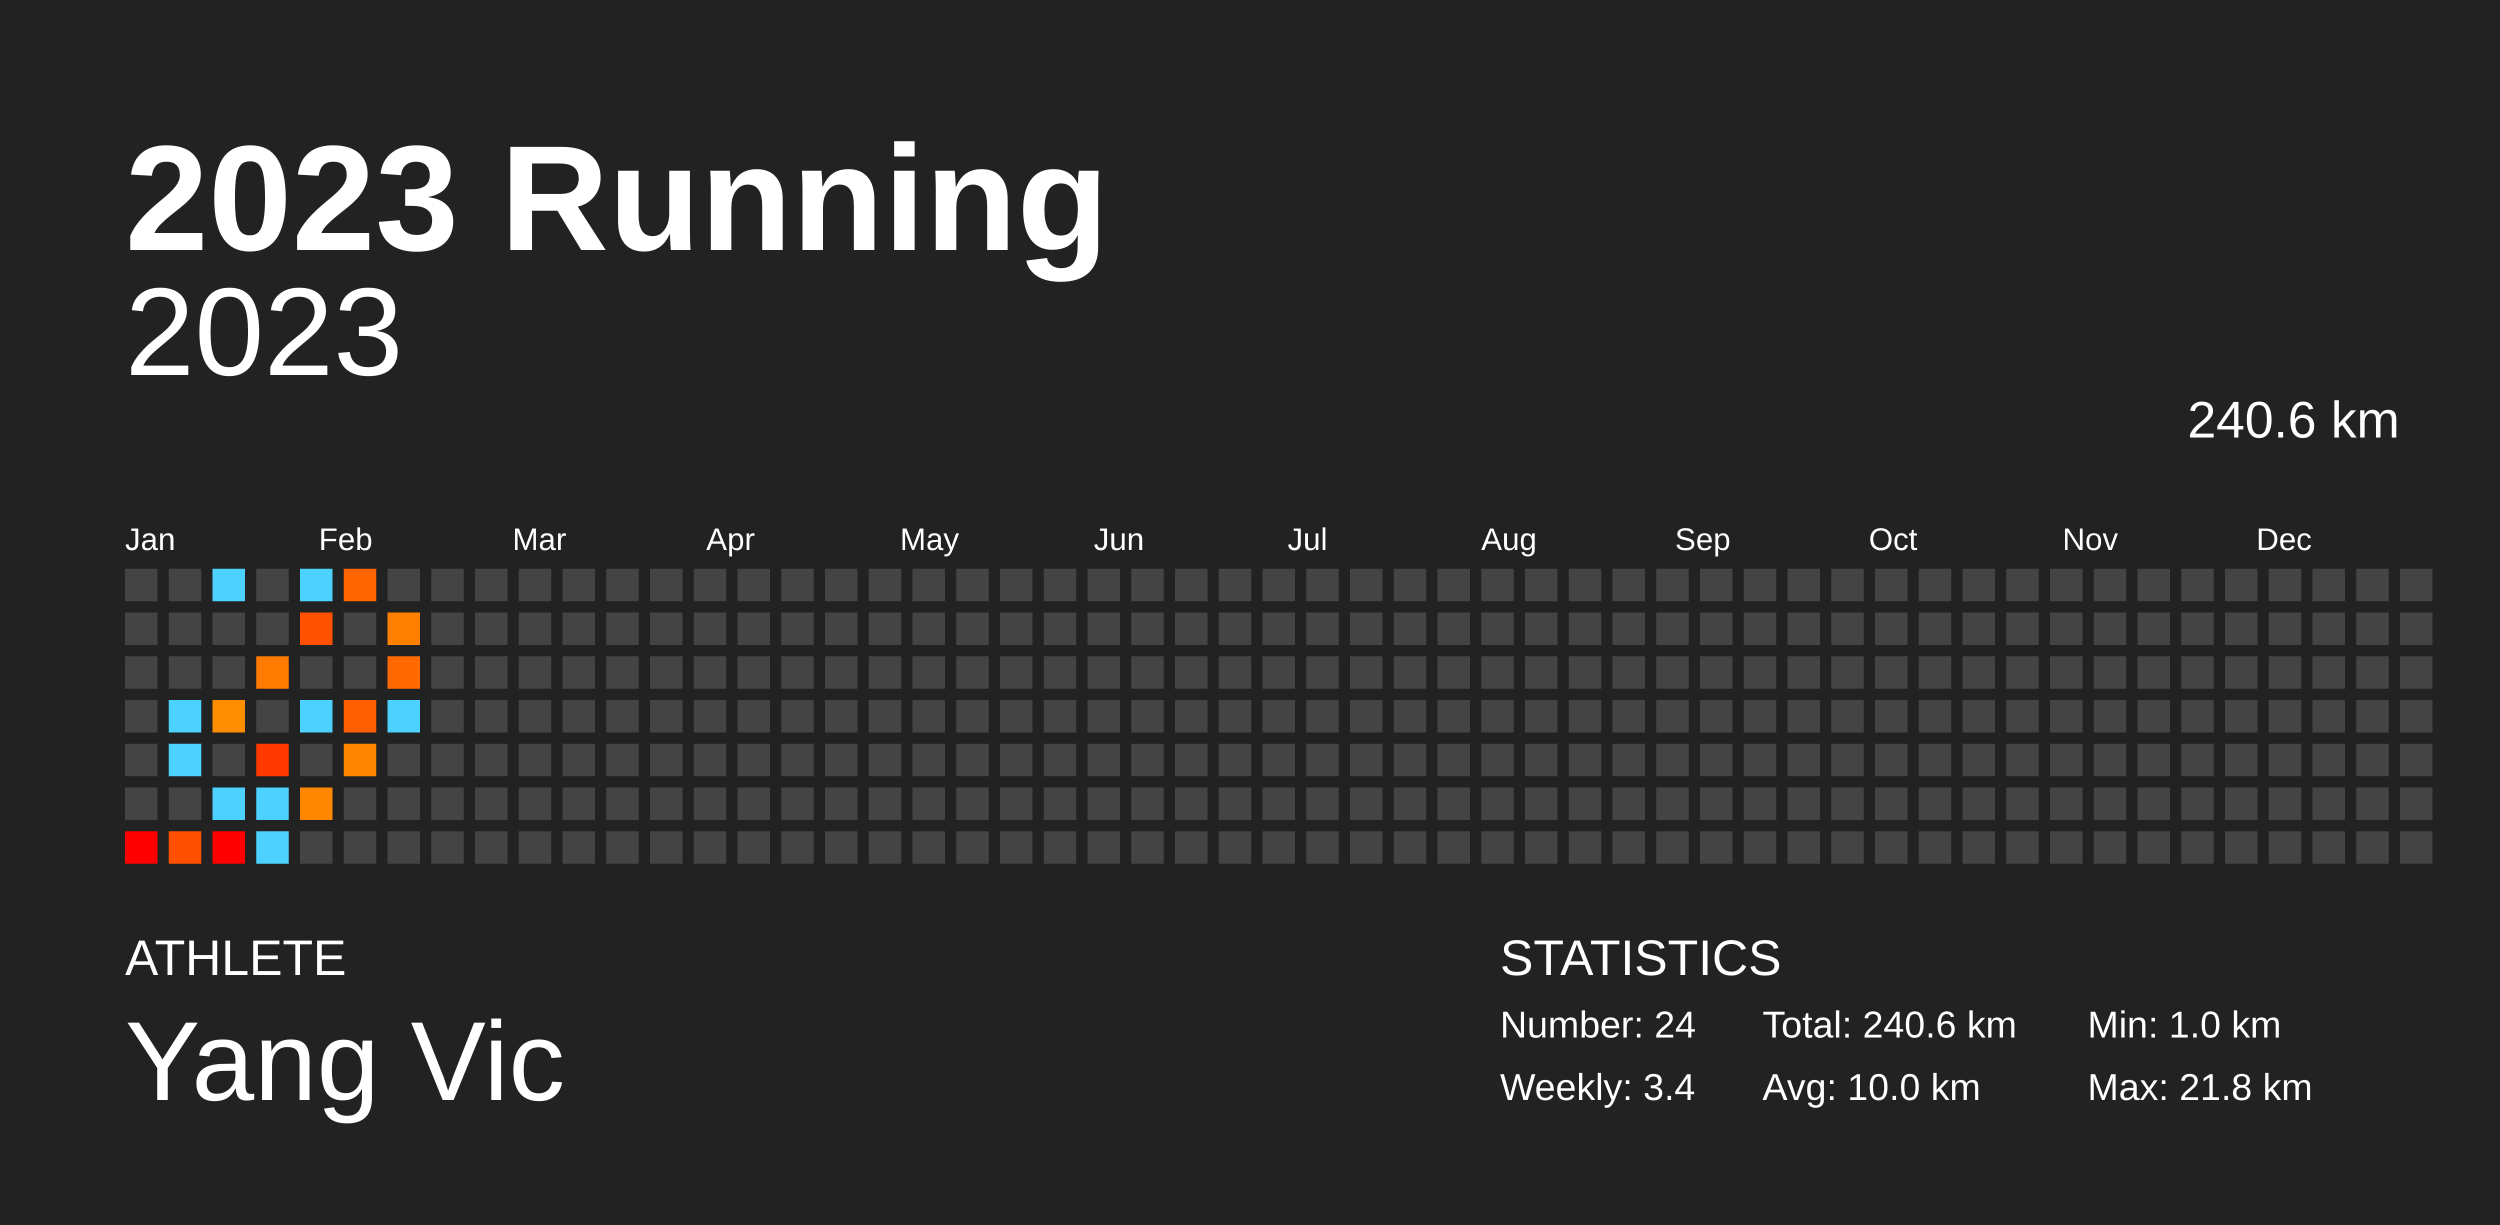
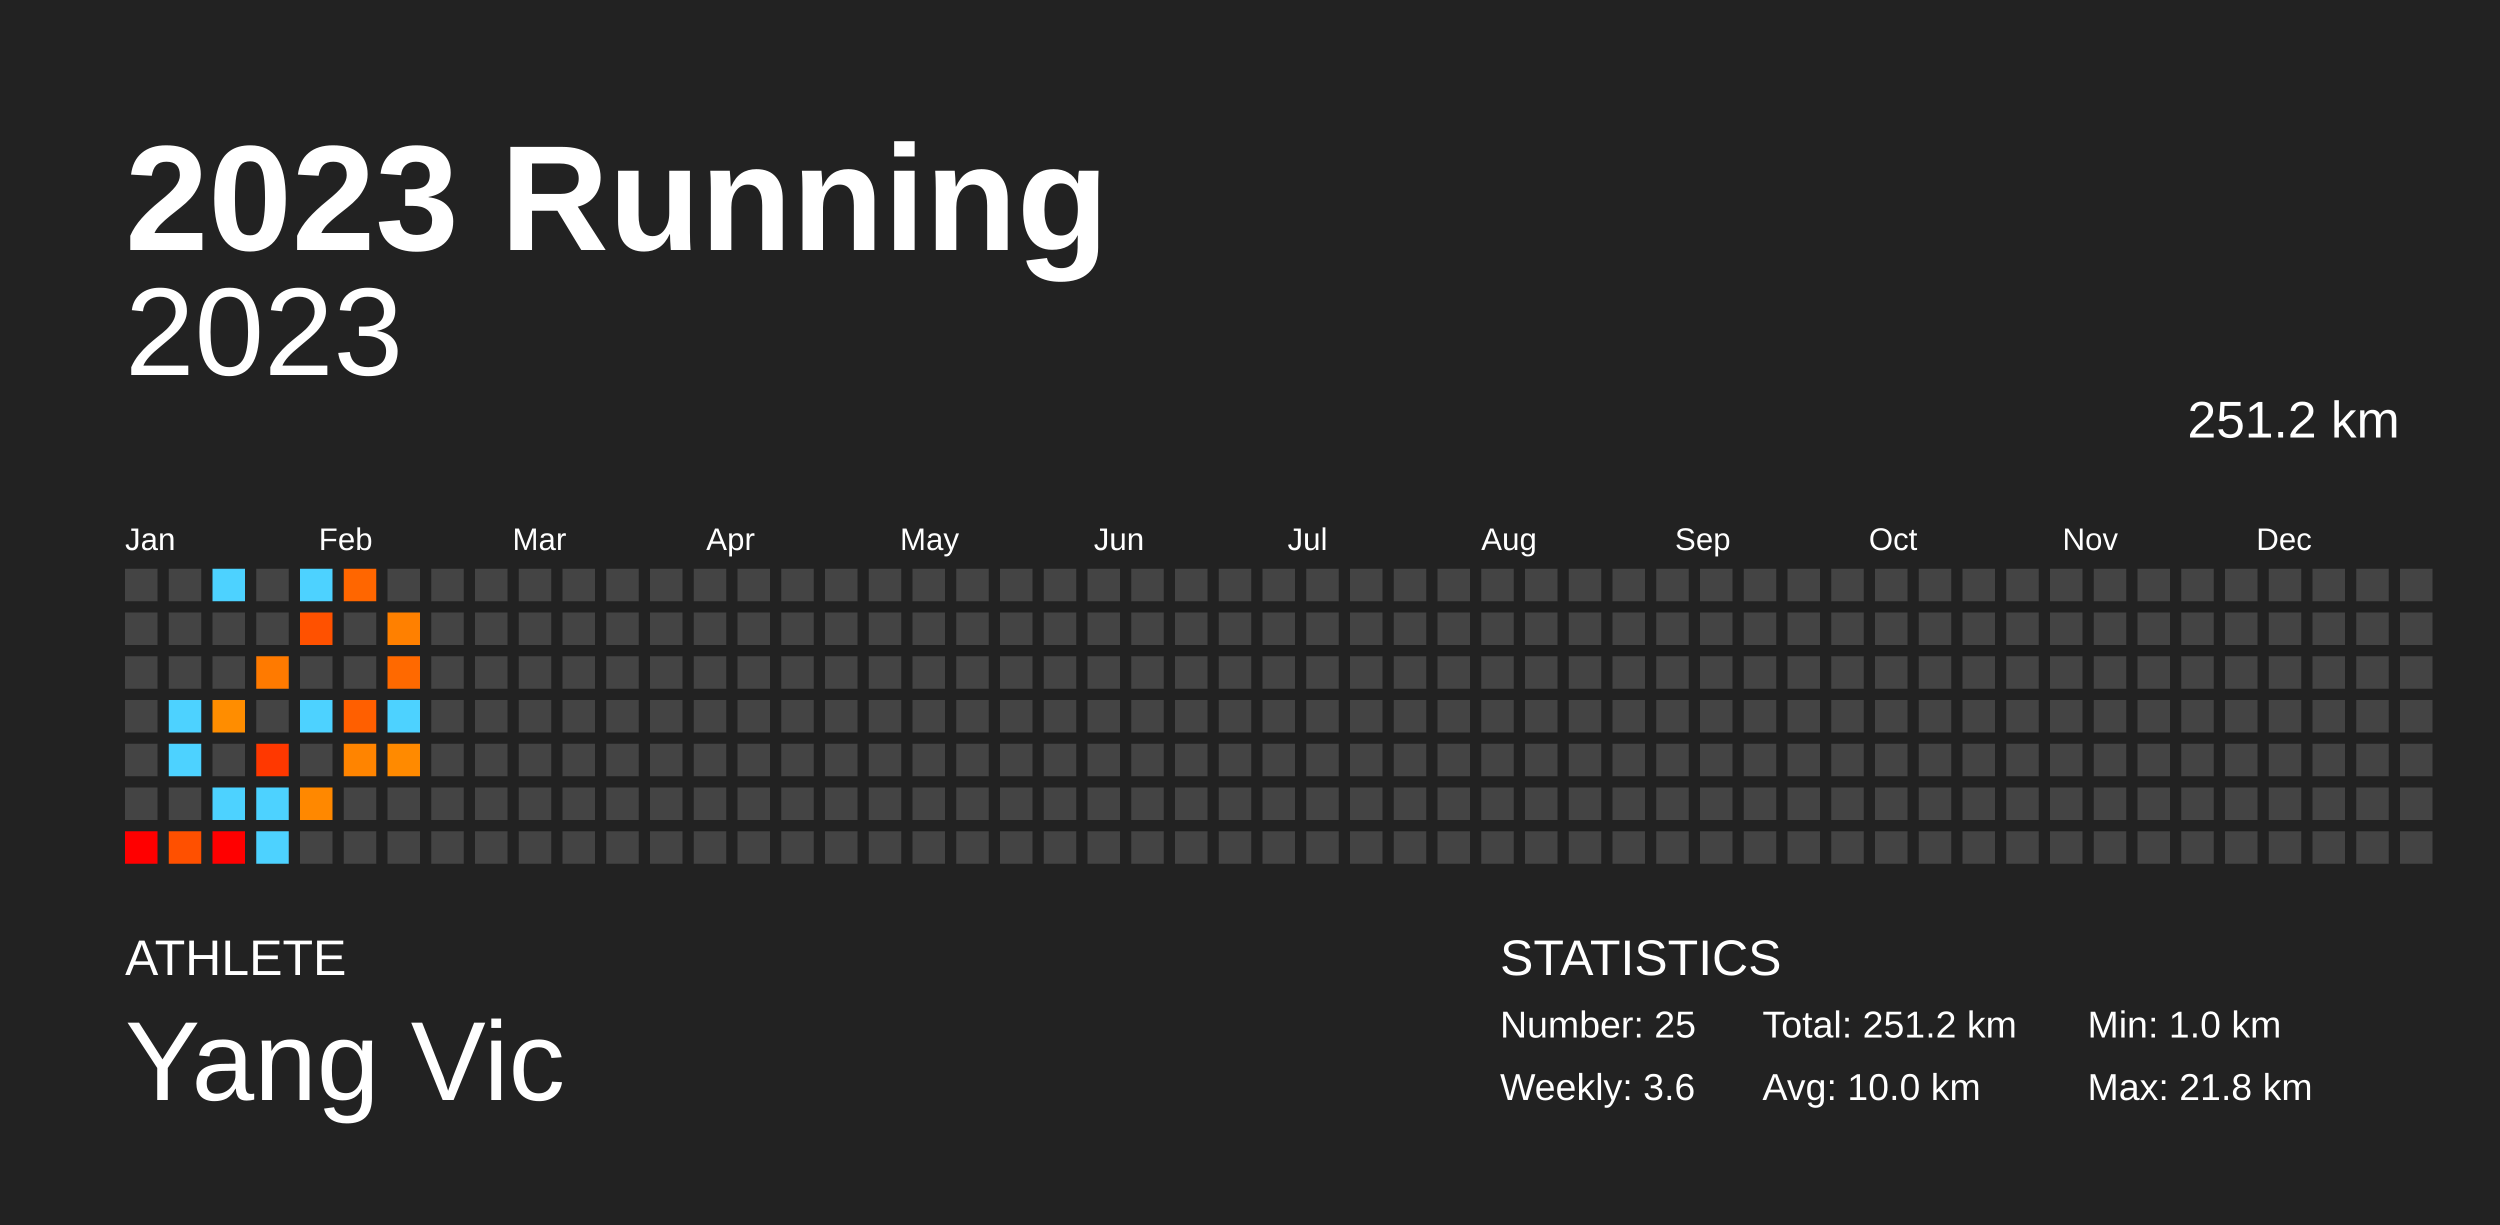
<svg xmlns="http://www.w3.org/2000/svg" baseProfile="full" height="98mm" version="1.1" viewBox="0,0,200,98" width="200mm">
  <defs />
  <rect fill="#222222" height="98" width="200" x="0" y="0" />
  <text fill="#FFFFFF" style="font-size:12px; font-family:Arial; font-weight:bold;" x="10" y="20">2023 Running</text>
  <text fill="#FFFFFF" style="font-size:4px; font-family:Arial" x="10" y="78">ATHLETE</text>
  <text fill="#FFFFFF" style="font-size:9px; font-family:Arial" x="10" y="88">Yang Vic</text>
  <text fill="#FFFFFF" style="font-size:4px; font-family:Arial" x="120" y="78">STATISTICS</text>
-   <text fill="#FFFFFF" style="font-size:3px; font-family:Arial" x="120" y="83">Number: 24</text>
-   <text fill="#FFFFFF" style="font-size:3px; font-family:Arial" x="120" y="88">Weekly: 3.4</text>
-   <text fill="#FFFFFF" style="font-size:3px; font-family:Arial" x="141" y="83">Total: 240.6 km</text>
+   <text fill="#FFFFFF" style="font-size:3px; font-family:Arial" x="120" y="83">Number: 25</text>
+   <text fill="#FFFFFF" style="font-size:3px; font-family:Arial" x="120" y="88">Weekly: 3.6</text>
+   <text fill="#FFFFFF" style="font-size:3px; font-family:Arial" x="141" y="83">Total: 251.2 km</text>
  <text fill="#FFFFFF" style="font-size:3px; font-family:Arial" x="141" y="88">Avg: 10.0 km</text>
  <text fill="#FFFFFF" style="font-size:3px; font-family:Arial" x="167" y="83">Min: 1.0 km</text>
  <text fill="#FFFFFF" style="font-size:3px; font-family:Arial" x="167" y="88">Max: 21.8 km</text>
  <text alignment-baseline="hanging" fill="#FFFFFF" style="font-size:10.0px; font-family:Arial;" x="10" y="30">2023</text>
-   <text alignment-baseline="hanging" fill="#FFFFFF" style="font-size:4.125px; font-family:Arial;" x="175" y="35">240.6 km</text>
+   <text alignment-baseline="hanging" fill="#FFFFFF" style="font-size:4.125px; font-family:Arial;" x="175" y="35">251.2 km</text>
  <text fill="#FFFFFF" style="font-size:2.5px; font-family:Arial" x="10.0" y="44">Jan</text>
  <text fill="#FFFFFF" style="font-size:2.5px; font-family:Arial" x="25.5" y="44">Feb</text>
  <text fill="#FFFFFF" style="font-size:2.5px; font-family:Arial" x="41.0" y="44">Mar</text>
  <text fill="#FFFFFF" style="font-size:2.5px; font-family:Arial" x="56.5" y="44">Apr</text>
  <text fill="#FFFFFF" style="font-size:2.5px; font-family:Arial" x="72.0" y="44">May</text>
  <text fill="#FFFFFF" style="font-size:2.5px; font-family:Arial" x="87.5" y="44">Jun</text>
  <text fill="#FFFFFF" style="font-size:2.5px; font-family:Arial" x="103.0" y="44">Jul</text>
  <text fill="#FFFFFF" style="font-size:2.5px; font-family:Arial" x="118.5" y="44">Aug</text>
  <text fill="#FFFFFF" style="font-size:2.5px; font-family:Arial" x="134.0" y="44">Sep</text>
  <text fill="#FFFFFF" style="font-size:2.5px; font-family:Arial" x="149.5" y="44">Oct</text>
  <text fill="#FFFFFF" style="font-size:2.5px; font-family:Arial" x="165.0" y="44">Nov</text>
  <text fill="#FFFFFF" style="font-size:2.5px; font-family:Arial" x="180.5" y="44">Dec</text>
  <rect fill="#444444" height="2.6" width="2.6" x="10.0" y="45.5" />
  <rect fill="#444444" height="2.6" width="2.6" x="10.0" y="49.0" />
  <rect fill="#444444" height="2.6" width="2.6" x="10.0" y="52.5" />
  <rect fill="#444444" height="2.6" width="2.6" x="10.0" y="56.0" />
  <rect fill="#444444" height="2.6" width="2.6" x="10.0" y="59.5" />
  <rect fill="#444444" height="2.6" width="2.6" x="10.0" y="63.0" />
  <rect fill="red" height="2.6" width="2.6" x="10.0" y="66.5" />
  <rect fill="#444444" height="2.6" width="2.6" x="13.5" y="45.5" />
  <rect fill="#444444" height="2.6" width="2.6" x="13.5" y="49.0" />
  <rect fill="#444444" height="2.6" width="2.6" x="13.5" y="52.5" />
  <rect fill="#4dd2ff" height="2.6" width="2.6" x="13.5" y="56.0" />
  <rect fill="#4dd2ff" height="2.6" width="2.6" x="13.5" y="59.5" />
  <rect fill="#444444" height="2.6" width="2.6" x="13.5" y="63.0" />
  <rect fill="#ff5000" height="2.6" width="2.6" x="13.5" y="66.5" />
  <rect fill="#4dd2ff" height="2.6" width="2.6" x="17.0" y="45.5" />
  <rect fill="#444444" height="2.6" width="2.6" x="17.0" y="49.0" />
  <rect fill="#444444" height="2.6" width="2.6" x="17.0" y="52.5" />
  <rect fill="#ff8d00" height="2.6" width="2.6" x="17.0" y="56.0" />
  <rect fill="#444444" height="2.6" width="2.6" x="17.0" y="59.5" />
  <rect fill="#4dd2ff" height="2.6" width="2.6" x="17.0" y="63.0" />
  <rect fill="red" height="2.6" width="2.6" x="17.0" y="66.5" />
  <rect fill="#444444" height="2.6" width="2.6" x="20.5" y="45.5" />
  <rect fill="#444444" height="2.6" width="2.6" x="20.5" y="49.0" />
  <rect fill="#ff7a00" height="2.6" width="2.6" x="20.5" y="52.5" />
  <rect fill="#444444" height="2.6" width="2.6" x="20.5" y="56.0" />
  <rect fill="#ff3800" height="2.6" width="2.6" x="20.5" y="59.5" />
  <rect fill="#4dd2ff" height="2.6" width="2.6" x="20.5" y="63.0" />
  <rect fill="#4dd2ff" height="2.6" width="2.6" x="20.5" y="66.5" />
  <rect fill="#4dd2ff" height="2.6" width="2.6" x="24.0" y="45.5" />
  <rect fill="#ff5100" height="2.6" width="2.6" x="24.0" y="49.0" />
  <rect fill="#444444" height="2.6" width="2.6" x="24.0" y="52.5" />
  <rect fill="#4dd2ff" height="2.6" width="2.6" x="24.0" y="56.0" />
  <rect fill="#444444" height="2.6" width="2.6" x="24.0" y="59.5" />
  <rect fill="#ff8800" height="2.6" width="2.6" x="24.0" y="63.0" />
  <rect fill="#444444" height="2.6" width="2.6" x="24.0" y="66.5" />
  <rect fill="#ff6600" height="2.6" width="2.6" x="27.5" y="45.5" />
  <rect fill="#444444" height="2.6" width="2.6" x="27.5" y="49.0" />
  <rect fill="#444444" height="2.6" width="2.6" x="27.5" y="52.5" />
  <rect fill="#ff5f00" height="2.6" width="2.6" x="27.5" y="56.0" />
  <rect fill="#ff8400" height="2.6" width="2.6" x="27.5" y="59.5" />
  <rect fill="#444444" height="2.6" width="2.6" x="27.5" y="63.0" />
  <rect fill="#444444" height="2.6" width="2.6" x="27.5" y="66.5" />
  <rect fill="#444444" height="2.6" width="2.6" x="31.0" y="45.5" />
  <rect fill="#ff8000" height="2.6" width="2.6" x="31.0" y="49.0" />
  <rect fill="#ff6900" height="2.6" width="2.6" x="31.0" y="52.5" />
  <rect fill="#4dd2ff" height="2.6" width="2.6" x="31.0" y="56.0" />
-   <rect fill="#444444" height="2.6" width="2.6" x="31.0" y="59.5" />
+   <rect fill="#ff8a00" height="2.6" width="2.6" x="31.0" y="59.5" />
  <rect fill="#444444" height="2.6" width="2.6" x="31.0" y="63.0" />
  <rect fill="#444444" height="2.6" width="2.6" x="31.0" y="66.5" />
  <rect fill="#444444" height="2.6" width="2.6" x="34.5" y="45.5" />
  <rect fill="#444444" height="2.6" width="2.6" x="34.5" y="49.0" />
  <rect fill="#444444" height="2.6" width="2.6" x="34.5" y="52.5" />
  <rect fill="#444444" height="2.6" width="2.6" x="34.5" y="56.0" />
  <rect fill="#444444" height="2.6" width="2.6" x="34.5" y="59.5" />
  <rect fill="#444444" height="2.6" width="2.6" x="34.5" y="63.0" />
  <rect fill="#444444" height="2.6" width="2.6" x="34.5" y="66.5" />
  <rect fill="#444444" height="2.6" width="2.6" x="38.0" y="45.5" />
  <rect fill="#444444" height="2.6" width="2.6" x="38.0" y="49.0" />
  <rect fill="#444444" height="2.6" width="2.6" x="38.0" y="52.5" />
  <rect fill="#444444" height="2.6" width="2.6" x="38.0" y="56.0" />
  <rect fill="#444444" height="2.6" width="2.6" x="38.0" y="59.5" />
  <rect fill="#444444" height="2.6" width="2.6" x="38.0" y="63.0" />
  <rect fill="#444444" height="2.6" width="2.6" x="38.0" y="66.5" />
  <rect fill="#444444" height="2.6" width="2.6" x="41.5" y="45.5" />
  <rect fill="#444444" height="2.6" width="2.6" x="41.5" y="49.0" />
  <rect fill="#444444" height="2.6" width="2.6" x="41.5" y="52.5" />
  <rect fill="#444444" height="2.6" width="2.6" x="41.5" y="56.0" />
  <rect fill="#444444" height="2.6" width="2.6" x="41.5" y="59.5" />
  <rect fill="#444444" height="2.6" width="2.6" x="41.5" y="63.0" />
  <rect fill="#444444" height="2.6" width="2.6" x="41.5" y="66.5" />
  <rect fill="#444444" height="2.6" width="2.6" x="45.0" y="45.5" />
  <rect fill="#444444" height="2.6" width="2.6" x="45.0" y="49.0" />
  <rect fill="#444444" height="2.6" width="2.6" x="45.0" y="52.5" />
  <rect fill="#444444" height="2.6" width="2.6" x="45.0" y="56.0" />
  <rect fill="#444444" height="2.6" width="2.6" x="45.0" y="59.5" />
  <rect fill="#444444" height="2.6" width="2.6" x="45.0" y="63.0" />
  <rect fill="#444444" height="2.6" width="2.6" x="45.0" y="66.5" />
  <rect fill="#444444" height="2.6" width="2.6" x="48.5" y="45.5" />
  <rect fill="#444444" height="2.6" width="2.6" x="48.5" y="49.0" />
  <rect fill="#444444" height="2.6" width="2.6" x="48.5" y="52.5" />
  <rect fill="#444444" height="2.6" width="2.6" x="48.5" y="56.0" />
  <rect fill="#444444" height="2.6" width="2.6" x="48.5" y="59.5" />
  <rect fill="#444444" height="2.6" width="2.6" x="48.5" y="63.0" />
  <rect fill="#444444" height="2.6" width="2.6" x="48.5" y="66.5" />
  <rect fill="#444444" height="2.6" width="2.6" x="52.0" y="45.5" />
  <rect fill="#444444" height="2.6" width="2.6" x="52.0" y="49.0" />
  <rect fill="#444444" height="2.6" width="2.6" x="52.0" y="52.5" />
  <rect fill="#444444" height="2.6" width="2.6" x="52.0" y="56.0" />
  <rect fill="#444444" height="2.6" width="2.6" x="52.0" y="59.5" />
  <rect fill="#444444" height="2.6" width="2.6" x="52.0" y="63.0" />
  <rect fill="#444444" height="2.6" width="2.6" x="52.0" y="66.5" />
  <rect fill="#444444" height="2.6" width="2.6" x="55.5" y="45.5" />
  <rect fill="#444444" height="2.6" width="2.6" x="55.5" y="49.0" />
  <rect fill="#444444" height="2.6" width="2.6" x="55.5" y="52.5" />
  <rect fill="#444444" height="2.6" width="2.6" x="55.5" y="56.0" />
  <rect fill="#444444" height="2.6" width="2.6" x="55.5" y="59.5" />
  <rect fill="#444444" height="2.6" width="2.6" x="55.5" y="63.0" />
  <rect fill="#444444" height="2.6" width="2.6" x="55.5" y="66.5" />
  <rect fill="#444444" height="2.6" width="2.6" x="59.0" y="45.5" />
  <rect fill="#444444" height="2.6" width="2.6" x="59.0" y="49.0" />
  <rect fill="#444444" height="2.6" width="2.6" x="59.0" y="52.5" />
  <rect fill="#444444" height="2.6" width="2.6" x="59.0" y="56.0" />
  <rect fill="#444444" height="2.6" width="2.6" x="59.0" y="59.5" />
  <rect fill="#444444" height="2.6" width="2.6" x="59.0" y="63.0" />
  <rect fill="#444444" height="2.6" width="2.6" x="59.0" y="66.5" />
  <rect fill="#444444" height="2.6" width="2.6" x="62.5" y="45.5" />
  <rect fill="#444444" height="2.6" width="2.6" x="62.5" y="49.0" />
  <rect fill="#444444" height="2.6" width="2.6" x="62.5" y="52.5" />
  <rect fill="#444444" height="2.6" width="2.6" x="62.5" y="56.0" />
  <rect fill="#444444" height="2.6" width="2.6" x="62.5" y="59.5" />
  <rect fill="#444444" height="2.6" width="2.6" x="62.5" y="63.0" />
  <rect fill="#444444" height="2.6" width="2.6" x="62.5" y="66.5" />
  <rect fill="#444444" height="2.6" width="2.6" x="66.0" y="45.5" />
  <rect fill="#444444" height="2.6" width="2.6" x="66.0" y="49.0" />
  <rect fill="#444444" height="2.6" width="2.6" x="66.0" y="52.5" />
  <rect fill="#444444" height="2.6" width="2.6" x="66.0" y="56.0" />
  <rect fill="#444444" height="2.6" width="2.6" x="66.0" y="59.5" />
  <rect fill="#444444" height="2.6" width="2.6" x="66.0" y="63.0" />
  <rect fill="#444444" height="2.6" width="2.6" x="66.0" y="66.5" />
  <rect fill="#444444" height="2.6" width="2.6" x="69.5" y="45.5" />
  <rect fill="#444444" height="2.6" width="2.6" x="69.5" y="49.0" />
  <rect fill="#444444" height="2.6" width="2.6" x="69.5" y="52.5" />
  <rect fill="#444444" height="2.6" width="2.6" x="69.5" y="56.0" />
  <rect fill="#444444" height="2.6" width="2.6" x="69.5" y="59.5" />
  <rect fill="#444444" height="2.6" width="2.6" x="69.5" y="63.0" />
  <rect fill="#444444" height="2.6" width="2.6" x="69.5" y="66.5" />
  <rect fill="#444444" height="2.6" width="2.6" x="73.0" y="45.5" />
  <rect fill="#444444" height="2.6" width="2.6" x="73.0" y="49.0" />
  <rect fill="#444444" height="2.6" width="2.6" x="73.0" y="52.5" />
  <rect fill="#444444" height="2.6" width="2.6" x="73.0" y="56.0" />
  <rect fill="#444444" height="2.6" width="2.6" x="73.0" y="59.5" />
  <rect fill="#444444" height="2.6" width="2.6" x="73.0" y="63.0" />
  <rect fill="#444444" height="2.6" width="2.6" x="73.0" y="66.5" />
  <rect fill="#444444" height="2.6" width="2.6" x="76.5" y="45.5" />
  <rect fill="#444444" height="2.6" width="2.6" x="76.5" y="49.0" />
  <rect fill="#444444" height="2.6" width="2.6" x="76.5" y="52.5" />
  <rect fill="#444444" height="2.6" width="2.6" x="76.5" y="56.0" />
  <rect fill="#444444" height="2.6" width="2.6" x="76.5" y="59.5" />
  <rect fill="#444444" height="2.6" width="2.6" x="76.5" y="63.0" />
  <rect fill="#444444" height="2.6" width="2.6" x="76.5" y="66.5" />
  <rect fill="#444444" height="2.6" width="2.6" x="80.0" y="45.5" />
  <rect fill="#444444" height="2.6" width="2.6" x="80.0" y="49.0" />
  <rect fill="#444444" height="2.6" width="2.6" x="80.0" y="52.5" />
  <rect fill="#444444" height="2.6" width="2.6" x="80.0" y="56.0" />
  <rect fill="#444444" height="2.6" width="2.6" x="80.0" y="59.5" />
  <rect fill="#444444" height="2.6" width="2.6" x="80.0" y="63.0" />
  <rect fill="#444444" height="2.6" width="2.6" x="80.0" y="66.5" />
  <rect fill="#444444" height="2.6" width="2.6" x="83.5" y="45.5" />
  <rect fill="#444444" height="2.6" width="2.6" x="83.5" y="49.0" />
  <rect fill="#444444" height="2.6" width="2.6" x="83.5" y="52.5" />
  <rect fill="#444444" height="2.6" width="2.6" x="83.5" y="56.0" />
  <rect fill="#444444" height="2.6" width="2.6" x="83.5" y="59.5" />
  <rect fill="#444444" height="2.6" width="2.6" x="83.5" y="63.0" />
  <rect fill="#444444" height="2.6" width="2.6" x="83.5" y="66.5" />
  <rect fill="#444444" height="2.6" width="2.6" x="87.0" y="45.5" />
  <rect fill="#444444" height="2.6" width="2.6" x="87.0" y="49.0" />
  <rect fill="#444444" height="2.6" width="2.6" x="87.0" y="52.5" />
  <rect fill="#444444" height="2.6" width="2.6" x="87.0" y="56.0" />
  <rect fill="#444444" height="2.6" width="2.6" x="87.0" y="59.5" />
  <rect fill="#444444" height="2.6" width="2.6" x="87.0" y="63.0" />
  <rect fill="#444444" height="2.6" width="2.6" x="87.0" y="66.5" />
  <rect fill="#444444" height="2.6" width="2.6" x="90.5" y="45.5" />
  <rect fill="#444444" height="2.6" width="2.6" x="90.5" y="49.0" />
  <rect fill="#444444" height="2.6" width="2.6" x="90.5" y="52.5" />
  <rect fill="#444444" height="2.6" width="2.6" x="90.5" y="56.0" />
  <rect fill="#444444" height="2.6" width="2.6" x="90.5" y="59.5" />
  <rect fill="#444444" height="2.6" width="2.6" x="90.5" y="63.0" />
  <rect fill="#444444" height="2.6" width="2.6" x="90.5" y="66.5" />
  <rect fill="#444444" height="2.6" width="2.6" x="94.0" y="45.5" />
  <rect fill="#444444" height="2.6" width="2.6" x="94.0" y="49.0" />
  <rect fill="#444444" height="2.6" width="2.6" x="94.0" y="52.5" />
  <rect fill="#444444" height="2.6" width="2.6" x="94.0" y="56.0" />
  <rect fill="#444444" height="2.6" width="2.6" x="94.0" y="59.5" />
  <rect fill="#444444" height="2.6" width="2.6" x="94.0" y="63.0" />
  <rect fill="#444444" height="2.6" width="2.6" x="94.0" y="66.5" />
  <rect fill="#444444" height="2.6" width="2.6" x="97.5" y="45.5" />
  <rect fill="#444444" height="2.6" width="2.6" x="97.5" y="49.0" />
  <rect fill="#444444" height="2.6" width="2.6" x="97.5" y="52.5" />
  <rect fill="#444444" height="2.6" width="2.6" x="97.5" y="56.0" />
  <rect fill="#444444" height="2.6" width="2.6" x="97.5" y="59.5" />
  <rect fill="#444444" height="2.6" width="2.6" x="97.5" y="63.0" />
  <rect fill="#444444" height="2.6" width="2.6" x="97.5" y="66.5" />
  <rect fill="#444444" height="2.6" width="2.6" x="101.0" y="45.5" />
  <rect fill="#444444" height="2.6" width="2.6" x="101.0" y="49.0" />
  <rect fill="#444444" height="2.6" width="2.6" x="101.0" y="52.5" />
  <rect fill="#444444" height="2.6" width="2.6" x="101.0" y="56.0" />
  <rect fill="#444444" height="2.6" width="2.6" x="101.0" y="59.5" />
  <rect fill="#444444" height="2.6" width="2.6" x="101.0" y="63.0" />
  <rect fill="#444444" height="2.6" width="2.6" x="101.0" y="66.5" />
  <rect fill="#444444" height="2.6" width="2.6" x="104.5" y="45.5" />
  <rect fill="#444444" height="2.6" width="2.6" x="104.5" y="49.0" />
  <rect fill="#444444" height="2.6" width="2.6" x="104.5" y="52.5" />
  <rect fill="#444444" height="2.6" width="2.6" x="104.5" y="56.0" />
  <rect fill="#444444" height="2.6" width="2.6" x="104.5" y="59.5" />
  <rect fill="#444444" height="2.6" width="2.6" x="104.5" y="63.0" />
  <rect fill="#444444" height="2.6" width="2.6" x="104.5" y="66.5" />
  <rect fill="#444444" height="2.6" width="2.6" x="108.0" y="45.5" />
  <rect fill="#444444" height="2.6" width="2.6" x="108.0" y="49.0" />
  <rect fill="#444444" height="2.6" width="2.6" x="108.0" y="52.5" />
  <rect fill="#444444" height="2.6" width="2.6" x="108.0" y="56.0" />
  <rect fill="#444444" height="2.6" width="2.6" x="108.0" y="59.5" />
  <rect fill="#444444" height="2.6" width="2.6" x="108.0" y="63.0" />
  <rect fill="#444444" height="2.6" width="2.6" x="108.0" y="66.5" />
  <rect fill="#444444" height="2.6" width="2.6" x="111.5" y="45.5" />
  <rect fill="#444444" height="2.6" width="2.6" x="111.5" y="49.0" />
  <rect fill="#444444" height="2.6" width="2.6" x="111.5" y="52.5" />
  <rect fill="#444444" height="2.6" width="2.6" x="111.5" y="56.0" />
  <rect fill="#444444" height="2.6" width="2.6" x="111.5" y="59.5" />
  <rect fill="#444444" height="2.6" width="2.6" x="111.5" y="63.0" />
  <rect fill="#444444" height="2.6" width="2.6" x="111.5" y="66.5" />
  <rect fill="#444444" height="2.6" width="2.6" x="115.0" y="45.5" />
  <rect fill="#444444" height="2.6" width="2.6" x="115.0" y="49.0" />
  <rect fill="#444444" height="2.6" width="2.6" x="115.0" y="52.5" />
  <rect fill="#444444" height="2.6" width="2.6" x="115.0" y="56.0" />
  <rect fill="#444444" height="2.6" width="2.6" x="115.0" y="59.5" />
  <rect fill="#444444" height="2.6" width="2.6" x="115.0" y="63.0" />
  <rect fill="#444444" height="2.6" width="2.6" x="115.0" y="66.5" />
  <rect fill="#444444" height="2.6" width="2.6" x="118.5" y="45.5" />
  <rect fill="#444444" height="2.6" width="2.6" x="118.5" y="49.0" />
  <rect fill="#444444" height="2.6" width="2.6" x="118.5" y="52.5" />
  <rect fill="#444444" height="2.6" width="2.6" x="118.5" y="56.0" />
  <rect fill="#444444" height="2.6" width="2.6" x="118.5" y="59.5" />
  <rect fill="#444444" height="2.6" width="2.6" x="118.5" y="63.0" />
  <rect fill="#444444" height="2.6" width="2.6" x="118.5" y="66.5" />
  <rect fill="#444444" height="2.6" width="2.6" x="122.0" y="45.5" />
  <rect fill="#444444" height="2.6" width="2.6" x="122.0" y="49.0" />
  <rect fill="#444444" height="2.6" width="2.6" x="122.0" y="52.5" />
  <rect fill="#444444" height="2.6" width="2.6" x="122.0" y="56.0" />
  <rect fill="#444444" height="2.6" width="2.6" x="122.0" y="59.5" />
  <rect fill="#444444" height="2.6" width="2.6" x="122.0" y="63.0" />
  <rect fill="#444444" height="2.6" width="2.6" x="122.0" y="66.5" />
  <rect fill="#444444" height="2.6" width="2.6" x="125.5" y="45.5" />
  <rect fill="#444444" height="2.6" width="2.6" x="125.5" y="49.0" />
  <rect fill="#444444" height="2.6" width="2.6" x="125.5" y="52.5" />
  <rect fill="#444444" height="2.6" width="2.6" x="125.5" y="56.0" />
  <rect fill="#444444" height="2.6" width="2.6" x="125.5" y="59.5" />
  <rect fill="#444444" height="2.6" width="2.6" x="125.5" y="63.0" />
  <rect fill="#444444" height="2.6" width="2.6" x="125.5" y="66.5" />
  <rect fill="#444444" height="2.6" width="2.6" x="129.0" y="45.5" />
  <rect fill="#444444" height="2.6" width="2.6" x="129.0" y="49.0" />
  <rect fill="#444444" height="2.6" width="2.6" x="129.0" y="52.5" />
  <rect fill="#444444" height="2.6" width="2.6" x="129.0" y="56.0" />
  <rect fill="#444444" height="2.6" width="2.6" x="129.0" y="59.5" />
  <rect fill="#444444" height="2.6" width="2.6" x="129.0" y="63.0" />
  <rect fill="#444444" height="2.6" width="2.6" x="129.0" y="66.5" />
  <rect fill="#444444" height="2.6" width="2.6" x="132.5" y="45.5" />
  <rect fill="#444444" height="2.6" width="2.6" x="132.5" y="49.0" />
  <rect fill="#444444" height="2.6" width="2.6" x="132.5" y="52.5" />
  <rect fill="#444444" height="2.6" width="2.6" x="132.5" y="56.0" />
  <rect fill="#444444" height="2.6" width="2.6" x="132.5" y="59.5" />
  <rect fill="#444444" height="2.6" width="2.6" x="132.5" y="63.0" />
  <rect fill="#444444" height="2.6" width="2.6" x="132.5" y="66.5" />
  <rect fill="#444444" height="2.6" width="2.6" x="136.0" y="45.5" />
  <rect fill="#444444" height="2.6" width="2.6" x="136.0" y="49.0" />
  <rect fill="#444444" height="2.6" width="2.6" x="136.0" y="52.5" />
  <rect fill="#444444" height="2.6" width="2.6" x="136.0" y="56.0" />
  <rect fill="#444444" height="2.6" width="2.6" x="136.0" y="59.5" />
  <rect fill="#444444" height="2.6" width="2.6" x="136.0" y="63.0" />
  <rect fill="#444444" height="2.6" width="2.6" x="136.0" y="66.5" />
  <rect fill="#444444" height="2.6" width="2.6" x="139.5" y="45.5" />
  <rect fill="#444444" height="2.6" width="2.6" x="139.5" y="49.0" />
  <rect fill="#444444" height="2.6" width="2.6" x="139.5" y="52.5" />
  <rect fill="#444444" height="2.6" width="2.6" x="139.5" y="56.0" />
  <rect fill="#444444" height="2.6" width="2.6" x="139.5" y="59.5" />
  <rect fill="#444444" height="2.6" width="2.6" x="139.5" y="63.0" />
  <rect fill="#444444" height="2.6" width="2.6" x="139.5" y="66.5" />
  <rect fill="#444444" height="2.6" width="2.6" x="143.0" y="45.5" />
  <rect fill="#444444" height="2.6" width="2.6" x="143.0" y="49.0" />
  <rect fill="#444444" height="2.6" width="2.6" x="143.0" y="52.5" />
  <rect fill="#444444" height="2.6" width="2.6" x="143.0" y="56.0" />
  <rect fill="#444444" height="2.6" width="2.6" x="143.0" y="59.5" />
  <rect fill="#444444" height="2.6" width="2.6" x="143.0" y="63.0" />
  <rect fill="#444444" height="2.6" width="2.6" x="143.0" y="66.5" />
  <rect fill="#444444" height="2.6" width="2.6" x="146.5" y="45.5" />
  <rect fill="#444444" height="2.6" width="2.6" x="146.5" y="49.0" />
  <rect fill="#444444" height="2.6" width="2.6" x="146.5" y="52.5" />
  <rect fill="#444444" height="2.6" width="2.6" x="146.5" y="56.0" />
  <rect fill="#444444" height="2.6" width="2.6" x="146.5" y="59.5" />
  <rect fill="#444444" height="2.6" width="2.6" x="146.5" y="63.0" />
  <rect fill="#444444" height="2.6" width="2.6" x="146.5" y="66.5" />
  <rect fill="#444444" height="2.6" width="2.6" x="150.0" y="45.5" />
  <rect fill="#444444" height="2.6" width="2.6" x="150.0" y="49.0" />
  <rect fill="#444444" height="2.6" width="2.6" x="150.0" y="52.5" />
  <rect fill="#444444" height="2.6" width="2.6" x="150.0" y="56.0" />
  <rect fill="#444444" height="2.6" width="2.6" x="150.0" y="59.5" />
  <rect fill="#444444" height="2.6" width="2.6" x="150.0" y="63.0" />
  <rect fill="#444444" height="2.6" width="2.6" x="150.0" y="66.5" />
  <rect fill="#444444" height="2.6" width="2.6" x="153.5" y="45.5" />
  <rect fill="#444444" height="2.6" width="2.6" x="153.5" y="49.0" />
  <rect fill="#444444" height="2.6" width="2.6" x="153.5" y="52.5" />
  <rect fill="#444444" height="2.6" width="2.6" x="153.5" y="56.0" />
  <rect fill="#444444" height="2.6" width="2.6" x="153.5" y="59.5" />
  <rect fill="#444444" height="2.6" width="2.6" x="153.5" y="63.0" />
  <rect fill="#444444" height="2.6" width="2.6" x="153.5" y="66.5" />
  <rect fill="#444444" height="2.6" width="2.6" x="157.0" y="45.5" />
  <rect fill="#444444" height="2.6" width="2.6" x="157.0" y="49.0" />
  <rect fill="#444444" height="2.6" width="2.6" x="157.0" y="52.5" />
  <rect fill="#444444" height="2.6" width="2.6" x="157.0" y="56.0" />
  <rect fill="#444444" height="2.6" width="2.6" x="157.0" y="59.5" />
  <rect fill="#444444" height="2.6" width="2.6" x="157.0" y="63.0" />
  <rect fill="#444444" height="2.6" width="2.6" x="157.0" y="66.5" />
  <rect fill="#444444" height="2.6" width="2.6" x="160.5" y="45.5" />
  <rect fill="#444444" height="2.6" width="2.6" x="160.5" y="49.0" />
  <rect fill="#444444" height="2.6" width="2.6" x="160.5" y="52.5" />
  <rect fill="#444444" height="2.6" width="2.6" x="160.5" y="56.0" />
  <rect fill="#444444" height="2.6" width="2.6" x="160.5" y="59.5" />
  <rect fill="#444444" height="2.6" width="2.6" x="160.5" y="63.0" />
  <rect fill="#444444" height="2.6" width="2.6" x="160.5" y="66.5" />
  <rect fill="#444444" height="2.6" width="2.6" x="164.0" y="45.5" />
  <rect fill="#444444" height="2.6" width="2.6" x="164.0" y="49.0" />
  <rect fill="#444444" height="2.6" width="2.6" x="164.0" y="52.5" />
  <rect fill="#444444" height="2.6" width="2.6" x="164.0" y="56.0" />
  <rect fill="#444444" height="2.6" width="2.6" x="164.0" y="59.5" />
  <rect fill="#444444" height="2.6" width="2.6" x="164.0" y="63.0" />
  <rect fill="#444444" height="2.6" width="2.6" x="164.0" y="66.5" />
  <rect fill="#444444" height="2.6" width="2.6" x="167.5" y="45.5" />
  <rect fill="#444444" height="2.6" width="2.6" x="167.5" y="49.0" />
  <rect fill="#444444" height="2.6" width="2.6" x="167.5" y="52.5" />
  <rect fill="#444444" height="2.6" width="2.6" x="167.5" y="56.0" />
  <rect fill="#444444" height="2.6" width="2.6" x="167.5" y="59.5" />
  <rect fill="#444444" height="2.6" width="2.6" x="167.5" y="63.0" />
  <rect fill="#444444" height="2.6" width="2.6" x="167.5" y="66.5" />
  <rect fill="#444444" height="2.6" width="2.6" x="171.0" y="45.5" />
  <rect fill="#444444" height="2.6" width="2.6" x="171.0" y="49.0" />
  <rect fill="#444444" height="2.6" width="2.6" x="171.0" y="52.5" />
  <rect fill="#444444" height="2.6" width="2.6" x="171.0" y="56.0" />
  <rect fill="#444444" height="2.6" width="2.6" x="171.0" y="59.5" />
  <rect fill="#444444" height="2.6" width="2.6" x="171.0" y="63.0" />
  <rect fill="#444444" height="2.6" width="2.6" x="171.0" y="66.5" />
  <rect fill="#444444" height="2.6" width="2.6" x="174.5" y="45.5" />
  <rect fill="#444444" height="2.6" width="2.6" x="174.5" y="49.0" />
  <rect fill="#444444" height="2.6" width="2.6" x="174.5" y="52.5" />
  <rect fill="#444444" height="2.6" width="2.6" x="174.5" y="56.0" />
  <rect fill="#444444" height="2.6" width="2.6" x="174.5" y="59.5" />
  <rect fill="#444444" height="2.6" width="2.6" x="174.5" y="63.0" />
  <rect fill="#444444" height="2.6" width="2.6" x="174.5" y="66.5" />
  <rect fill="#444444" height="2.6" width="2.6" x="178.0" y="45.5" />
  <rect fill="#444444" height="2.6" width="2.6" x="178.0" y="49.0" />
  <rect fill="#444444" height="2.6" width="2.6" x="178.0" y="52.5" />
  <rect fill="#444444" height="2.6" width="2.6" x="178.0" y="56.0" />
  <rect fill="#444444" height="2.6" width="2.6" x="178.0" y="59.5" />
  <rect fill="#444444" height="2.6" width="2.6" x="178.0" y="63.0" />
  <rect fill="#444444" height="2.6" width="2.6" x="178.0" y="66.5" />
  <rect fill="#444444" height="2.6" width="2.6" x="181.5" y="45.5" />
  <rect fill="#444444" height="2.6" width="2.6" x="181.5" y="49.0" />
  <rect fill="#444444" height="2.6" width="2.6" x="181.5" y="52.5" />
  <rect fill="#444444" height="2.6" width="2.6" x="181.5" y="56.0" />
  <rect fill="#444444" height="2.6" width="2.6" x="181.5" y="59.5" />
  <rect fill="#444444" height="2.6" width="2.6" x="181.5" y="63.0" />
  <rect fill="#444444" height="2.6" width="2.6" x="181.5" y="66.5" />
  <rect fill="#444444" height="2.6" width="2.6" x="185.0" y="45.5" />
  <rect fill="#444444" height="2.6" width="2.6" x="185.0" y="49.0" />
  <rect fill="#444444" height="2.6" width="2.6" x="185.0" y="52.5" />
  <rect fill="#444444" height="2.6" width="2.6" x="185.0" y="56.0" />
  <rect fill="#444444" height="2.6" width="2.6" x="185.0" y="59.5" />
  <rect fill="#444444" height="2.6" width="2.6" x="185.0" y="63.0" />
  <rect fill="#444444" height="2.6" width="2.6" x="185.0" y="66.5" />
  <rect fill="#444444" height="2.6" width="2.6" x="188.5" y="45.5" />
  <rect fill="#444444" height="2.6" width="2.6" x="188.5" y="49.0" />
  <rect fill="#444444" height="2.6" width="2.6" x="188.5" y="52.5" />
  <rect fill="#444444" height="2.6" width="2.6" x="188.5" y="56.0" />
  <rect fill="#444444" height="2.6" width="2.6" x="188.5" y="59.5" />
  <rect fill="#444444" height="2.6" width="2.6" x="188.5" y="63.0" />
  <rect fill="#444444" height="2.6" width="2.6" x="188.5" y="66.5" />
  <rect fill="#444444" height="2.6" width="2.6" x="192.0" y="45.5" />
  <rect fill="#444444" height="2.6" width="2.6" x="192.0" y="49.0" />
  <rect fill="#444444" height="2.6" width="2.6" x="192.0" y="52.5" />
  <rect fill="#444444" height="2.6" width="2.6" x="192.0" y="56.0" />
  <rect fill="#444444" height="2.6" width="2.6" x="192.0" y="59.5" />
  <rect fill="#444444" height="2.6" width="2.6" x="192.0" y="63.0" />
  <rect fill="#444444" height="2.6" width="2.6" x="192.0" y="66.5" />
</svg>
